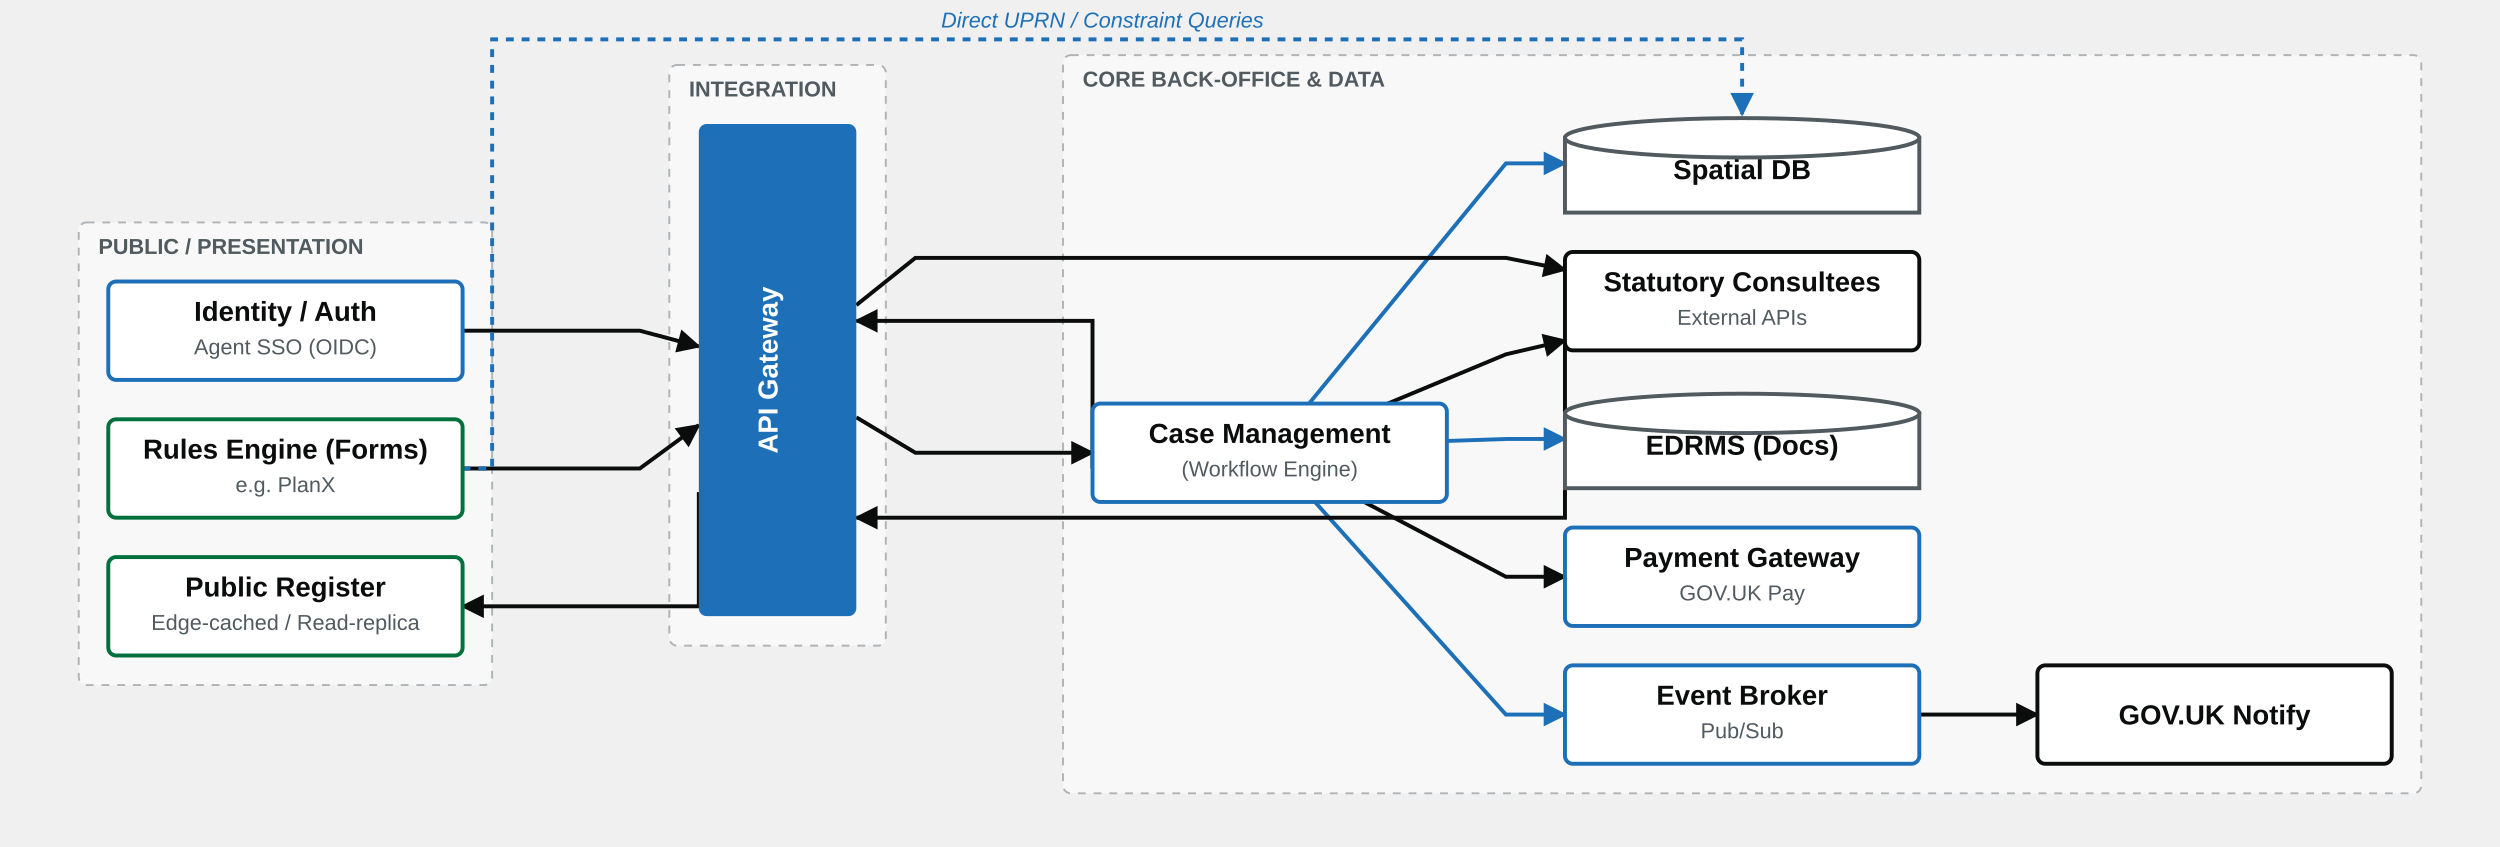
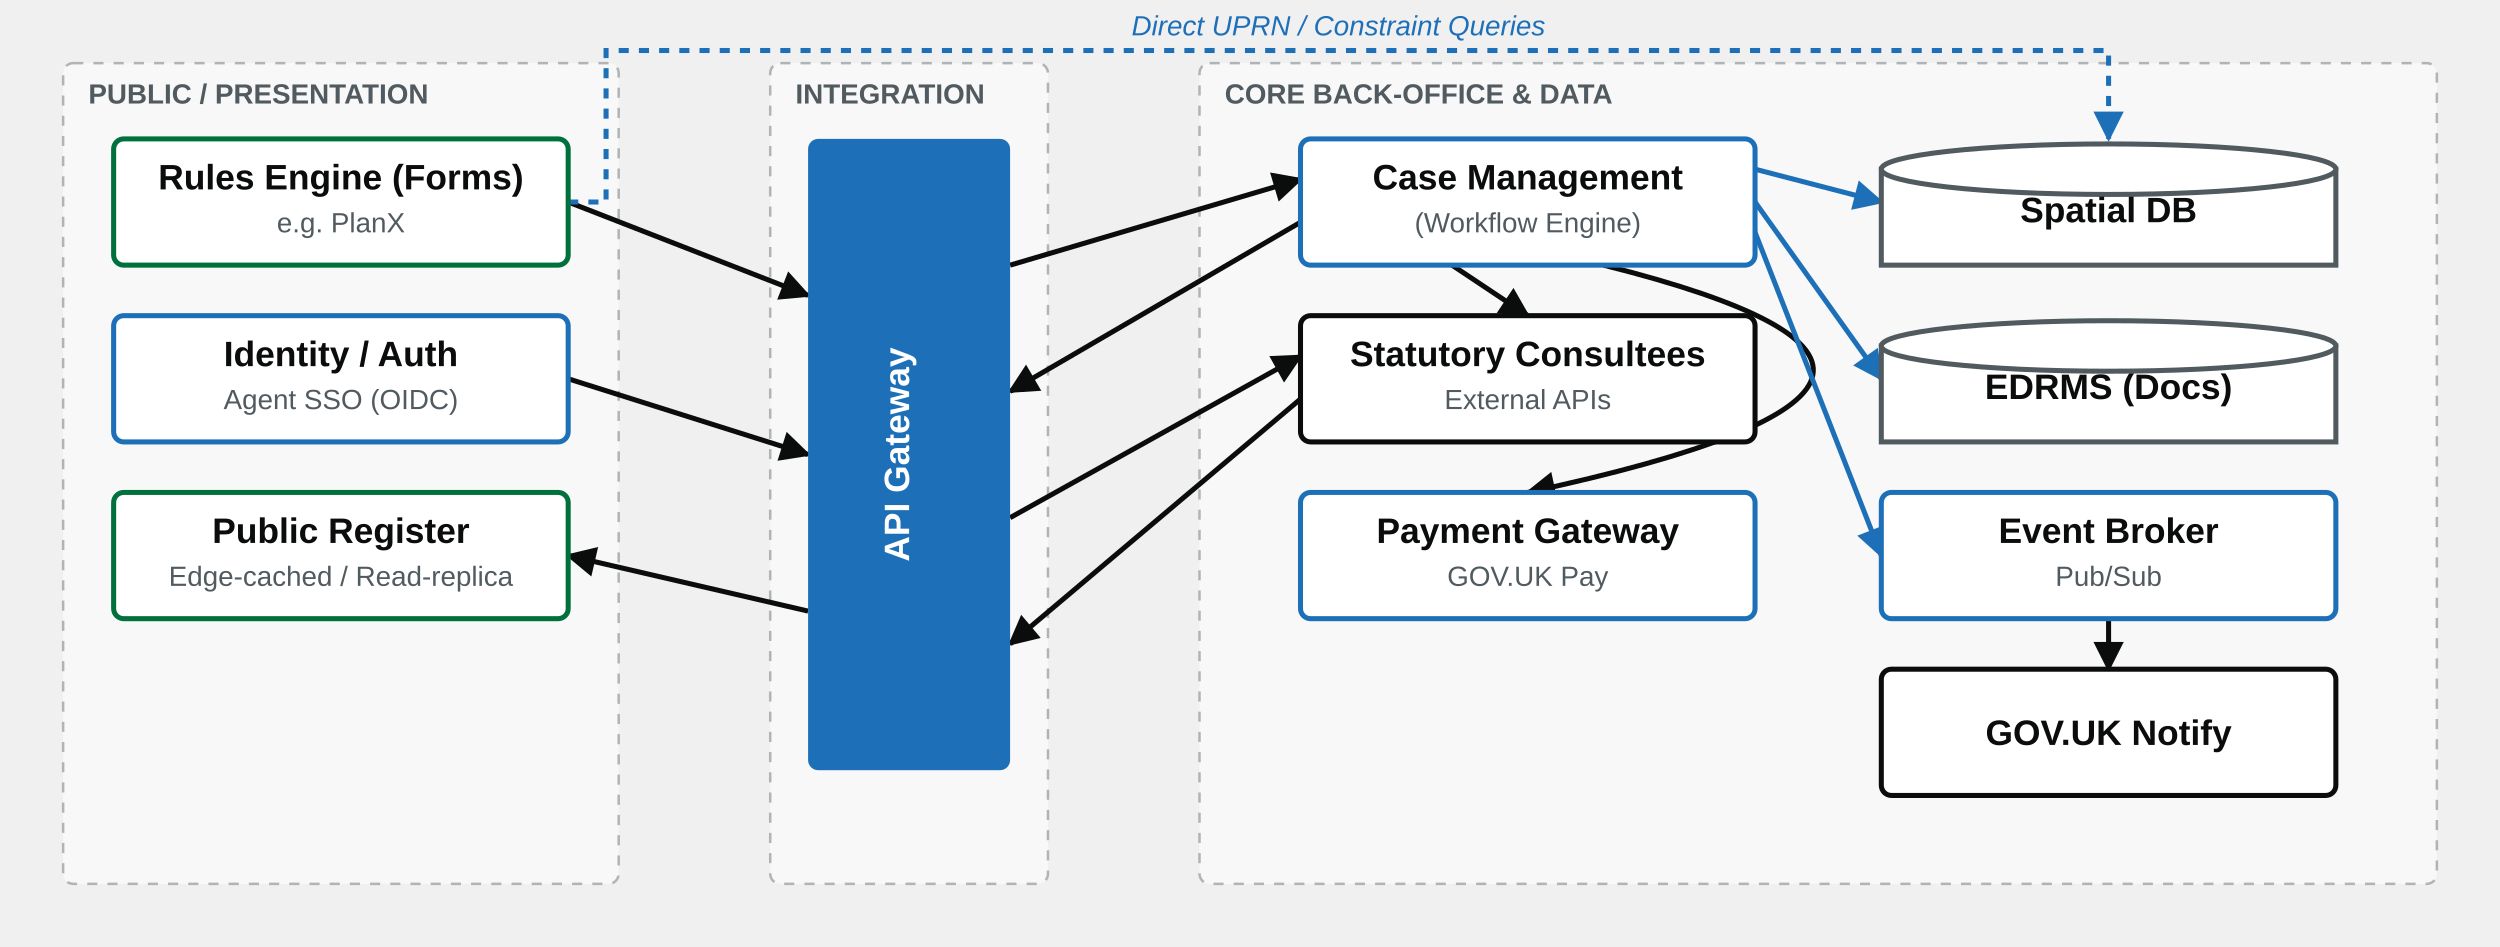
- <svg xmlns="http://www.w3.org/2000/svg" viewBox="0 0 1270 430" width="100%" height="100%" style="font-family: 'GDS Transport', Arial, sans-serif;">
+ <svg xmlns="http://www.w3.org/2000/svg" viewBox="0 0 990 375" width="100%" height="100%" style="font-family: 'GDS Transport', Arial, sans-serif;">
  <defs>
    <marker id="arrow" viewBox="0 0 10 10" refX="9" refY="5" markerWidth="6" markerHeight="6" orient="auto-start-reverse">
      <path d="M 0 0 L 10 5 L 0 10 z" fill="#0b0c0c" />
    </marker>
    <marker id="arrow-blue" viewBox="0 0 10 10" refX="9" refY="5" markerWidth="6" markerHeight="6" orient="auto-start-reverse">
      <path d="M 0 0 L 10 5 L 0 10 z" fill="#1d70b8" />
    </marker>
  </defs>
-   <rect x="40" y="113" width="210" height="235" fill="#f8f8f8" stroke="#b1b4b6" stroke-dasharray="4" rx="4" />
-   <text x="50" y="129" font-size="11" font-weight="bold" fill="#505a5f">PUBLIC / PRESENTATION</text>
-   <rect x="340" y="33" width="110" height="295" fill="#f8f8f8" stroke="#b1b4b6" stroke-dasharray="4" rx="4" />
-   <text x="350" y="49" font-size="11" font-weight="bold" fill="#505a5f">INTEGRATION</text>
-   <rect x="540" y="28" width="690" height="375" fill="#f8f8f8" stroke="#b1b4b6" stroke-dasharray="4" rx="4" />
-   <text x="550" y="44" font-size="11" font-weight="bold" fill="#505a5f">CORE BACK-OFFICE &amp; DATA</text>
-   <path d="M 235 238 L 265 238 L 295 238 L 325 238 L 355 216" fill="none" stroke="#0b0c0c" stroke-width="2" marker-end="url(#arrow)" />
-   <path d="M 235 168 L 265 168 L 295 168 L 325 168 L 355 176" fill="none" stroke="#0b0c0c" stroke-width="2" marker-end="url(#arrow)" />
-   <path d="M 435 212 L 465 230 L 495 230 L 525 230 L 555 230" fill="none" stroke="#0b0c0c" stroke-width="2" marker-end="url(#arrow)" />
-   <path d="M 555 238 L 555 163 L 435 163" fill="none" stroke="#0b0c0c" stroke-width="2" marker-end="url(#arrow)" />
-   <path d="M 665 205 L 765 83 L 795 83" fill="none" stroke="#1d70b8" stroke-width="2" marker-end="url(#arrow-blue)" />
-   <path d="M 735 224 L 765 223 L 795 223" fill="none" stroke="#1d70b8" stroke-width="2" marker-end="url(#arrow-blue)" />
-   <path d="M 705 205 L 765 180 L 795 173" fill="none" stroke="#0b0c0c" stroke-width="2" marker-end="url(#arrow)" />
-   <path d="M 693 255 L 765 293 L 795 293" fill="none" stroke="#0b0c0c" stroke-width="2" marker-end="url(#arrow)" />
-   <path d="M 668 255 L 765 363 L 795 363" fill="none" stroke="#1d70b8" stroke-width="2" marker-end="url(#arrow-blue)" />
-   <path d="M 975 363 L 1005 363 L 1035 363" fill="none" stroke="#0b0c0c" stroke-width="2" marker-end="url(#arrow)" />
-   <path d="M 435 155 L 465 131 L 495 131 L 525 131 L 645 131 L 765 131 L 795 137" fill="none" stroke="#0b0c0c" stroke-width="2" marker-end="url(#arrow)" />
-   <path d="M 795 165 L 795 263 L 435 263" fill="none" stroke="#0b0c0c" stroke-width="2" marker-end="url(#arrow)" />
-   <path d="M 355 250 L 355 308 L 235 308" fill="none" stroke="#0b0c0c" stroke-width="2" marker-end="url(#arrow)" />
-   <path d="M 235 238 L 250 238 L 250 20 L 885 20 L 885 58" fill="none" stroke="#1d70b8" stroke-width="2" stroke-dasharray="4" marker-end="url(#arrow-blue)" />
-   <text x="560" y="14" font-size="11" font-style="italic" text-anchor="middle" fill="#1d70b8">Direct UPRN / Constraint Queries</text>
-   <rect x="55" y="143" width="180" height="50" fill="#ffffff" stroke="#1d70b8" stroke-width="2" rx="4" />
-   <text x="145" y="163" font-size="14" font-weight="bold" text-anchor="middle" fill="#0b0c0c">Identity / Auth</text>
-   <text x="145" y="180" font-size="11" text-anchor="middle" fill="#505a5f">Agent SSO (OIDC)</text>
-   <rect x="55" y="213" width="180" height="50" fill="#ffffff" stroke="#00703c" stroke-width="2" rx="4" />
-   <text x="145" y="233" font-size="14" font-weight="bold" text-anchor="middle" fill="#0b0c0c">Rules Engine (Forms)</text>
-   <text x="145" y="250" font-size="11" text-anchor="middle" fill="#505a5f">e.g. PlanX</text>
-   <rect x="55" y="283" width="180" height="50" fill="#ffffff" stroke="#00703c" stroke-width="2" rx="4" />
-   <text x="145" y="303" font-size="14" font-weight="bold" text-anchor="middle" fill="#0b0c0c">Public Register</text>
-   <text x="145" y="320" font-size="11" text-anchor="middle" fill="#505a5f">Edge-cached / Read-replica</text>
-   <rect x="355" y="63" width="80" height="250" fill="#1d70b8" rx="4" />
-   <text x="395" y="188" font-size="14" font-weight="bold" text-anchor="middle" fill="#ffffff" transform="rotate(-90 395 188)">API Gateway</text>
-   <rect x="555" y="205" width="180" height="50" fill="#ffffff" stroke="#1d70b8" stroke-width="2" rx="4" />
-   <text x="645" y="225" font-size="14" font-weight="bold" text-anchor="middle" fill="#0b0c0c">Case Management</text>
-   <text x="645" y="242" font-size="11" text-anchor="middle" fill="#505a5f">(Workflow Engine)</text>
-   <rect x="795" y="128" width="180" height="50" fill="#ffffff" stroke="#0b0c0c" stroke-width="2" rx="4" />
-   <text x="885" y="148" font-size="14" font-weight="bold" text-anchor="middle" fill="#0b0c0c">Statutory Consultees</text>
-   <text x="885" y="165" font-size="11" text-anchor="middle" fill="#505a5f">External APIs</text>
-   <rect x="795" y="268" width="180" height="50" fill="#ffffff" stroke="#1d70b8" stroke-width="2" rx="4" />
-   <text x="885" y="288" font-size="14" font-weight="bold" text-anchor="middle" fill="#0b0c0c">Payment Gateway</text>
-   <text x="885" y="305" font-size="11" text-anchor="middle" fill="#505a5f">GOV.UK Pay</text>
-   <path d="M 795 70 L 975 70 L 975 108 L 795 108 Z" fill="#ffffff" stroke="#505a5f" stroke-width="2" />
-   <path d="M 795 70 Q 885 80 975 70" fill="none" stroke="#505a5f" stroke-width="1" />
-   <ellipse cx="885" cy="70" rx="90" ry="10" fill="#ffffff" stroke="#505a5f" stroke-width="2" />
-   <text x="885" y="91" font-size="14" font-weight="bold" text-anchor="middle" fill="#0b0c0c">Spatial DB</text>
-   <path d="M 795 210 L 975 210 L 975 248 L 795 248 Z" fill="#ffffff" stroke="#505a5f" stroke-width="2" />
-   <path d="M 795 210 Q 885 220 975 210" fill="none" stroke="#505a5f" stroke-width="1" />
-   <ellipse cx="885" cy="210" rx="90" ry="10" fill="#ffffff" stroke="#505a5f" stroke-width="2" />
-   <text x="885" y="231" font-size="14" font-weight="bold" text-anchor="middle" fill="#0b0c0c">EDRMS (Docs)</text>
-   <rect x="795" y="338" width="180" height="50" fill="#ffffff" stroke="#1d70b8" stroke-width="2" rx="4" />
-   <text x="885" y="358" font-size="14" font-weight="bold" text-anchor="middle" fill="#0b0c0c">Event Broker</text>
-   <text x="885" y="375" font-size="11" text-anchor="middle" fill="#505a5f">Pub/Sub</text>
-   <rect x="1035" y="338" width="180" height="50" fill="#ffffff" stroke="#0b0c0c" stroke-width="2" rx="4" />
-   <text x="1125" y="368" font-size="14" font-weight="bold" text-anchor="middle" fill="#0b0c0c">GOV.UK Notify</text>
+   <rect x="25" y="25" width="220" height="325" fill="#f8f8f8" stroke="#b1b4b6" stroke-dasharray="4" rx="4" />
+   <text x="35" y="41" font-size="11" font-weight="bold" fill="#505a5f">PUBLIC / PRESENTATION</text>
+   <rect x="305" y="25" width="110" height="325" fill="#f8f8f8" stroke="#b1b4b6" stroke-dasharray="4" rx="4" />
+   <text x="315" y="41" font-size="11" font-weight="bold" fill="#505a5f">INTEGRATION</text>
+   <rect x="475" y="25" width="490" height="325" fill="#f8f8f8" stroke="#b1b4b6" stroke-dasharray="4" rx="4" />
+   <text x="485" y="41" font-size="11" font-weight="bold" fill="#505a5f">CORE BACK-OFFICE &amp; DATA</text>
+   <path d="M 225 80 L 320 117" fill="none" stroke="#0b0c0c" stroke-width="2" marker-end="url(#arrow)" />
+   <path d="M 225 150 L 320 180" fill="none" stroke="#0b0c0c" stroke-width="2" marker-end="url(#arrow)" />
+   <path d="M 400 105 L 515 71" fill="none" stroke="#0b0c0c" stroke-width="2" marker-end="url(#arrow)" />
+   <path d="M 515 88 L 400 155" fill="none" stroke="#0b0c0c" stroke-width="2" marker-end="url(#arrow)" />
+   <path d="M 695 67 L 745 80" fill="none" stroke="#1d70b8" stroke-width="2" marker-end="url(#arrow-blue)" />
+   <path d="M 695 80 L 745 150" fill="none" stroke="#1d70b8" stroke-width="2" marker-end="url(#arrow-blue)" />
+   <path d="M 575 105 L 605 125" fill="none" stroke="#0b0c0c" stroke-width="2" marker-end="url(#arrow)" />
+   <path d="M 635 105 Q 815 150 605 195" fill="none" stroke="#0b0c0c" stroke-width="2" marker-end="url(#arrow)" />
+   <path d="M 695 92 L 745 220" fill="none" stroke="#1d70b8" stroke-width="2" marker-end="url(#arrow-blue)" />
+   <path d="M 835 245 L 835 265" fill="none" stroke="#0b0c0c" stroke-width="2" marker-end="url(#arrow)" />
+   <path d="M 400 205 L 515 141" fill="none" stroke="#0b0c0c" stroke-width="2" marker-end="url(#arrow)" />
+   <path d="M 515 158 L 400 255" fill="none" stroke="#0b0c0c" stroke-width="2" marker-end="url(#arrow)" />
+   <path d="M 320 242 L 225 220" fill="none" stroke="#0b0c0c" stroke-width="2" marker-end="url(#arrow)" />
+   <path d="M 225 80 L 240 80 L 240 20 L 835 20 L 835 55" fill="none" stroke="#1d70b8" stroke-width="2" stroke-dasharray="4" marker-end="url(#arrow-blue)" />
+   <text x="530" y="14" font-size="11" font-style="italic" text-anchor="middle" fill="#1d70b8">Direct UPRN / Constraint Queries</text>
+   <rect x="45" y="125" width="180" height="50" fill="#ffffff" stroke="#1d70b8" stroke-width="2" rx="4" />
+   <text x="135" y="145" font-size="14" font-weight="bold" text-anchor="middle" fill="#0b0c0c">Identity / Auth</text>
+   <text x="135" y="162" font-size="11" text-anchor="middle" fill="#505a5f">Agent SSO (OIDC)</text>
+   <rect x="45" y="55" width="180" height="50" fill="#ffffff" stroke="#00703c" stroke-width="2" rx="4" />
+   <text x="135" y="75" font-size="14" font-weight="bold" text-anchor="middle" fill="#0b0c0c">Rules Engine (Forms)</text>
+   <text x="135" y="92" font-size="11" text-anchor="middle" fill="#505a5f">e.g. PlanX</text>
+   <rect x="45" y="195" width="180" height="50" fill="#ffffff" stroke="#00703c" stroke-width="2" rx="4" />
+   <text x="135" y="215" font-size="14" font-weight="bold" text-anchor="middle" fill="#0b0c0c">Public Register</text>
+   <text x="135" y="232" font-size="11" text-anchor="middle" fill="#505a5f">Edge-cached / Read-replica</text>
+   <rect x="320" y="55" width="80" height="250" fill="#1d70b8" rx="4" />
+   <text x="360" y="180" font-size="14" font-weight="bold" text-anchor="middle" fill="#ffffff" transform="rotate(-90 360 180)">API Gateway</text>
+   <rect x="515" y="55" width="180" height="50" fill="#ffffff" stroke="#1d70b8" stroke-width="2" rx="4" />
+   <text x="605" y="75" font-size="14" font-weight="bold" text-anchor="middle" fill="#0b0c0c">Case Management</text>
+   <text x="605" y="92" font-size="11" text-anchor="middle" fill="#505a5f">(Workflow Engine)</text>
+   <rect x="515" y="125" width="180" height="50" fill="#ffffff" stroke="#0b0c0c" stroke-width="2" rx="4" />
+   <text x="605" y="145" font-size="14" font-weight="bold" text-anchor="middle" fill="#0b0c0c">Statutory Consultees</text>
+   <text x="605" y="162" font-size="11" text-anchor="middle" fill="#505a5f">External APIs</text>
+   <rect x="515" y="195" width="180" height="50" fill="#ffffff" stroke="#1d70b8" stroke-width="2" rx="4" />
+   <text x="605" y="215" font-size="14" font-weight="bold" text-anchor="middle" fill="#0b0c0c">Payment Gateway</text>
+   <text x="605" y="232" font-size="11" text-anchor="middle" fill="#505a5f">GOV.UK Pay</text>
+   <path d="M 745 67 L 925 67 L 925 105 L 745 105 Z" fill="#ffffff" stroke="#505a5f" stroke-width="2" />
+   <path d="M 745 67 Q 835 77 925 67" fill="none" stroke="#505a5f" stroke-width="1" />
+   <ellipse cx="835" cy="67" rx="90" ry="10" fill="#ffffff" stroke="#505a5f" stroke-width="2" />
+   <text x="835" y="88" font-size="14" font-weight="bold" text-anchor="middle" fill="#0b0c0c">Spatial DB</text>
+   <path d="M 745 137 L 925 137 L 925 175 L 745 175 Z" fill="#ffffff" stroke="#505a5f" stroke-width="2" />
+   <path d="M 745 137 Q 835 147 925 137" fill="none" stroke="#505a5f" stroke-width="1" />
+   <ellipse cx="835" cy="137" rx="90" ry="10" fill="#ffffff" stroke="#505a5f" stroke-width="2" />
+   <text x="835" y="158" font-size="14" font-weight="bold" text-anchor="middle" fill="#0b0c0c">EDRMS (Docs)</text>
+   <rect x="745" y="195" width="180" height="50" fill="#ffffff" stroke="#1d70b8" stroke-width="2" rx="4" />
+   <text x="835" y="215" font-size="14" font-weight="bold" text-anchor="middle" fill="#0b0c0c">Event Broker</text>
+   <text x="835" y="232" font-size="11" text-anchor="middle" fill="#505a5f">Pub/Sub</text>
+   <rect x="745" y="265" width="180" height="50" fill="#ffffff" stroke="#0b0c0c" stroke-width="2" rx="4" />
+   <text x="835" y="295" font-size="14" font-weight="bold" text-anchor="middle" fill="#0b0c0c">GOV.UK Notify</text>
</svg>
